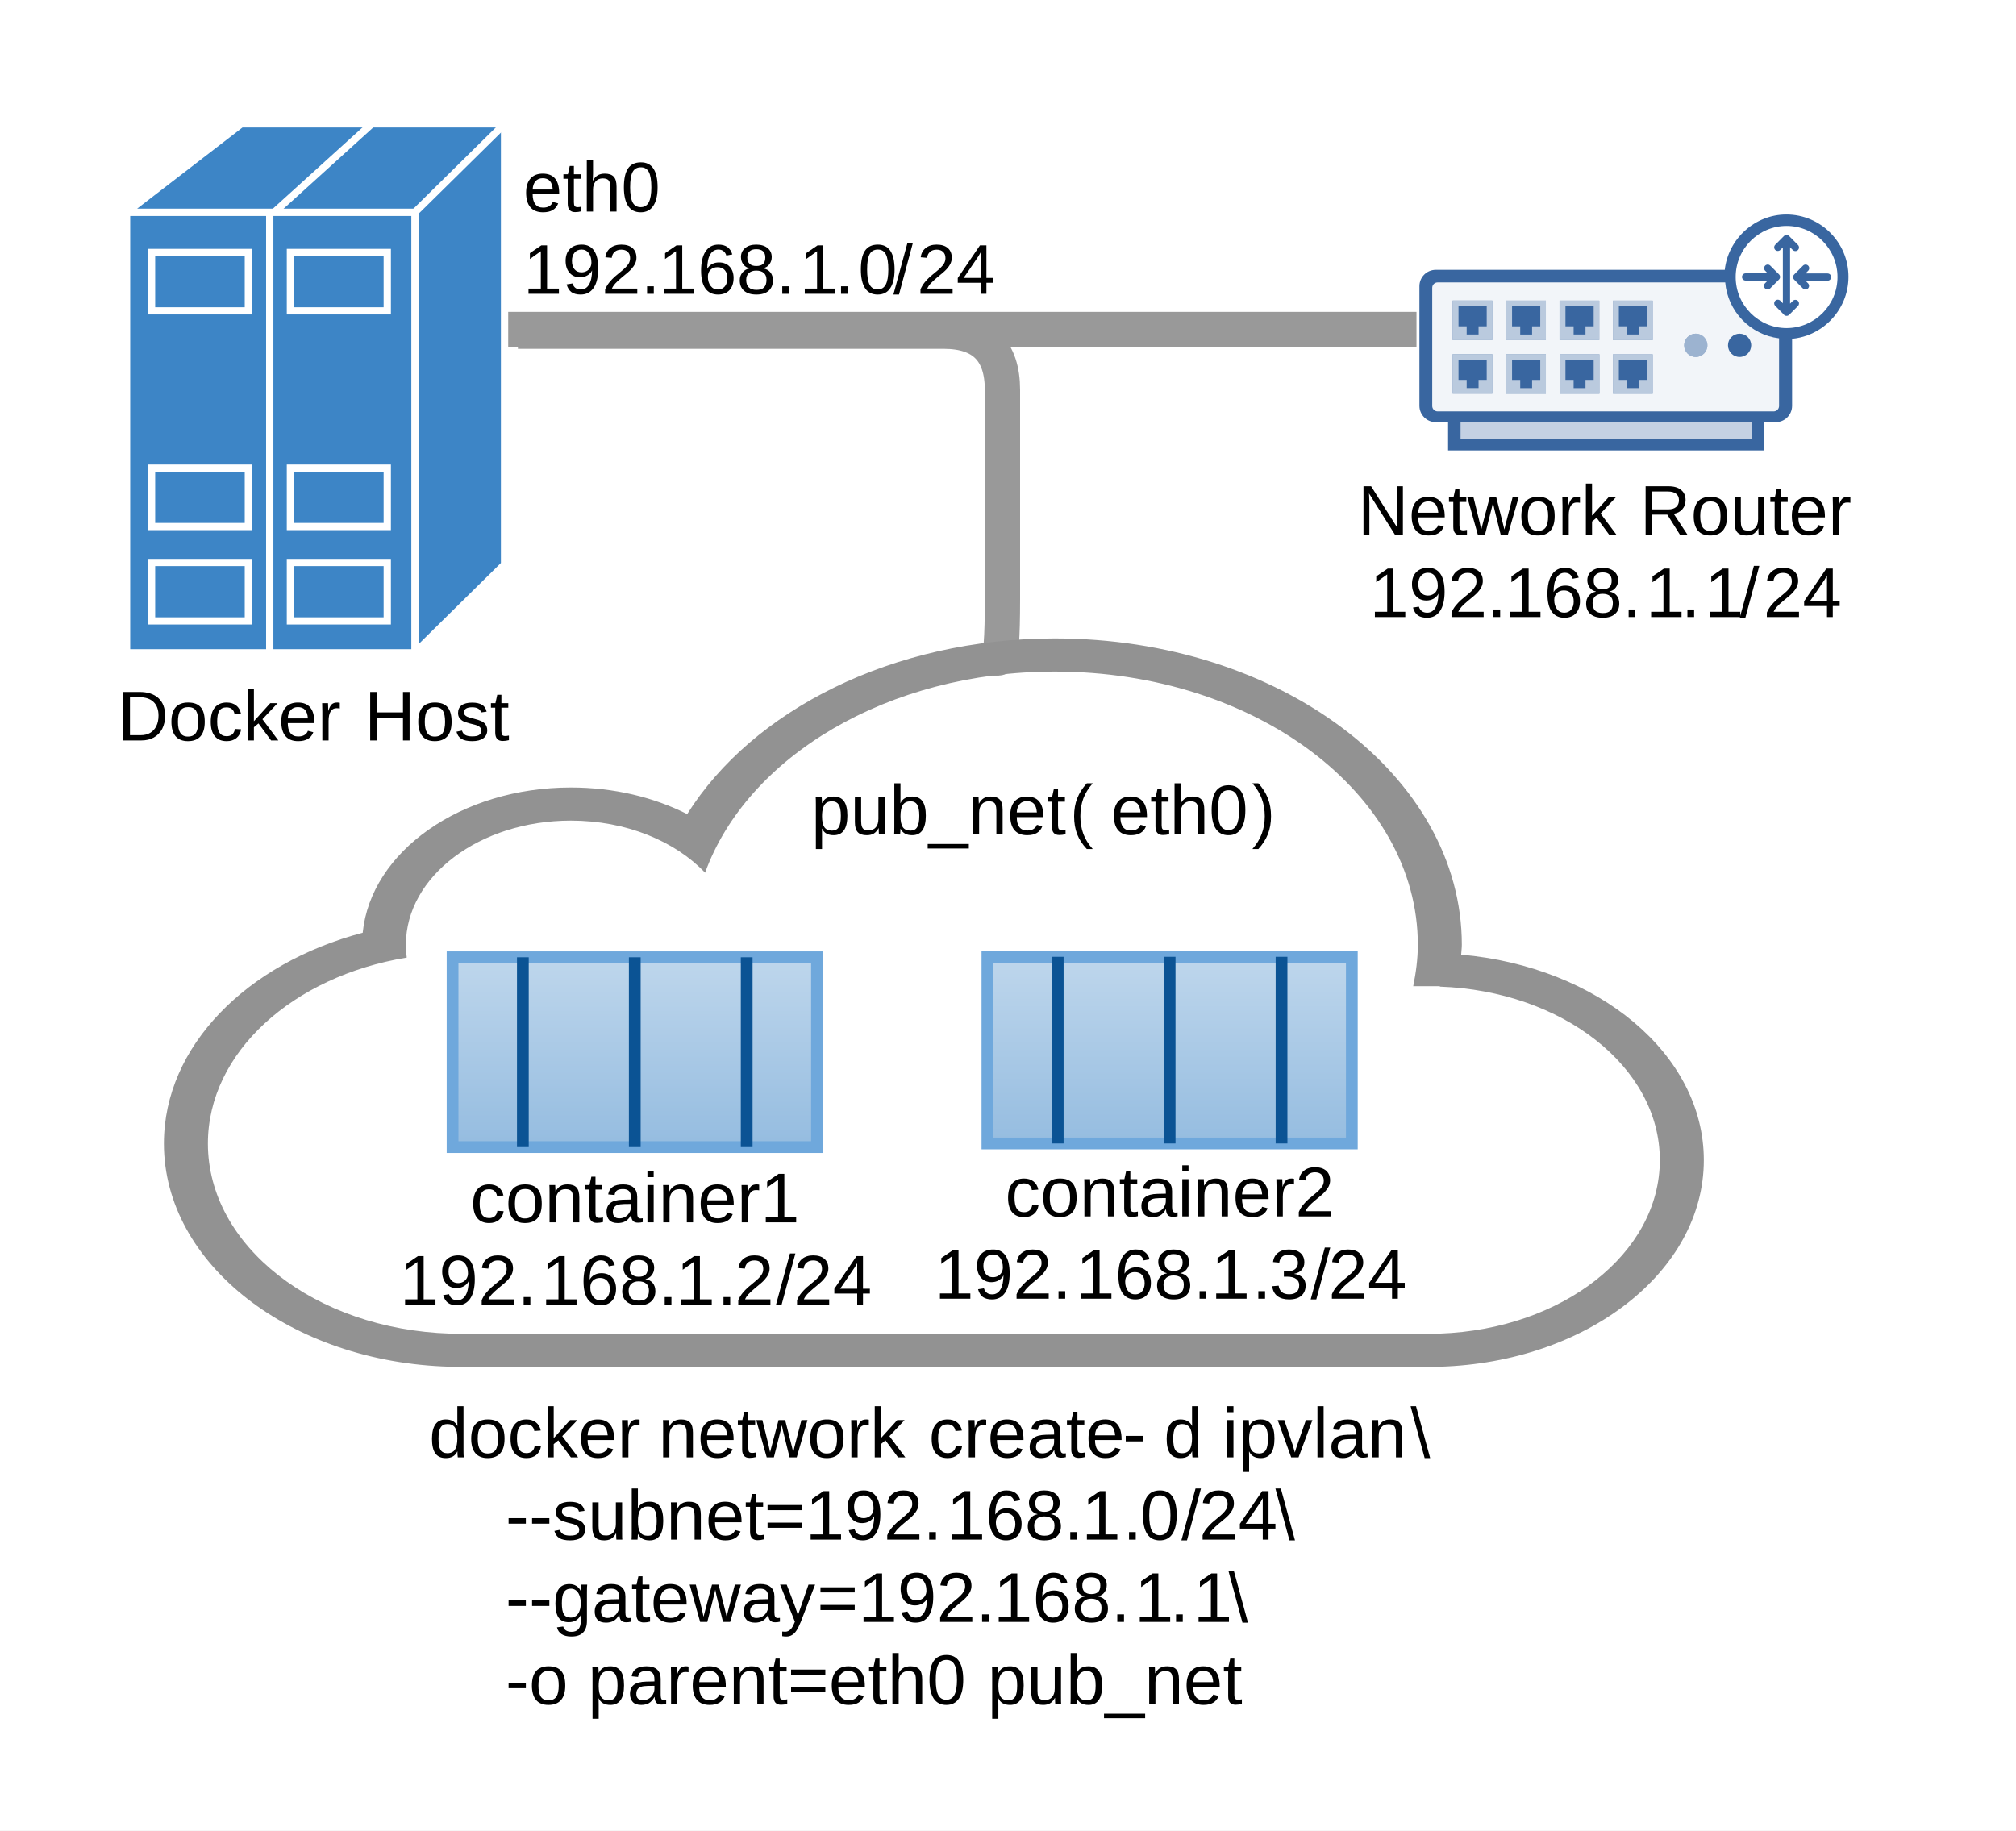
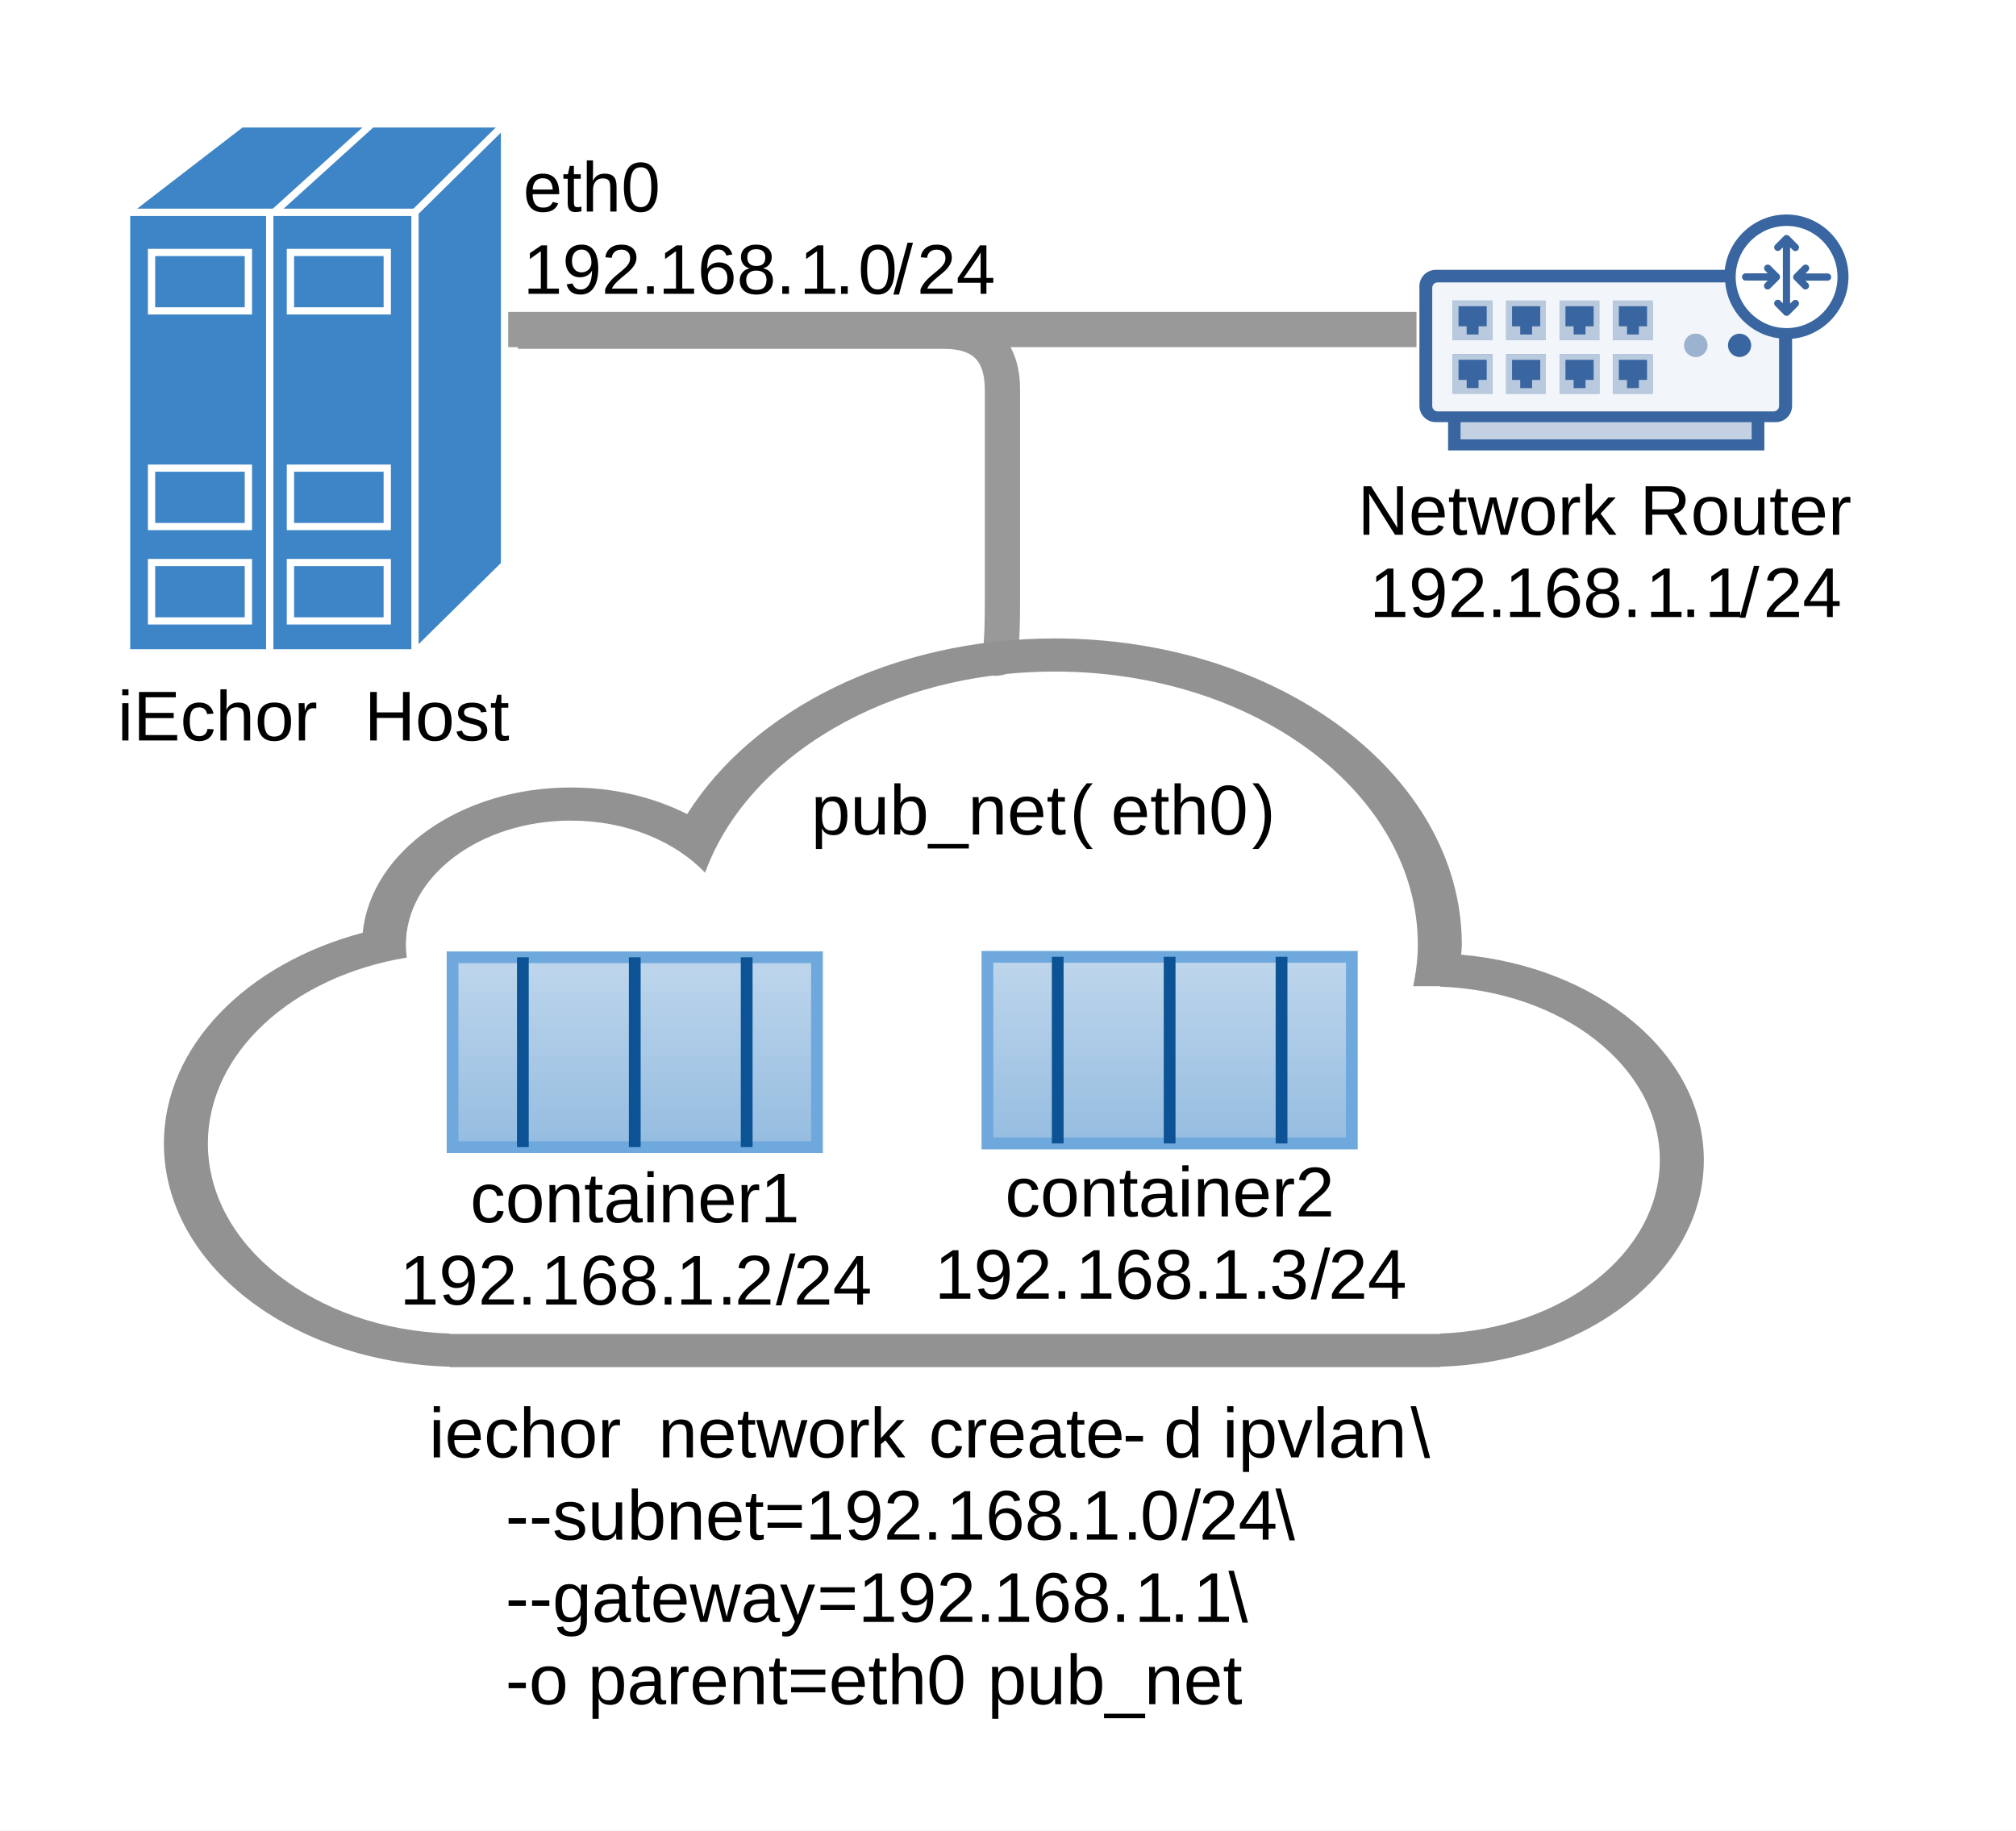
<svg xmlns="http://www.w3.org/2000/svg" xmlns:html="http://www.w3.org/1999/xhtml" version="1.1" width="343" height="311.5">
  <html:style />
  <defs>
    <linearGradient id="tFoWDamkeRwJ" x1="0px" x2="0px" y1="100px" y2="-50px" gradientUnits="userSpaceOnUse">
      <stop offset="0" stop-color="#3d85c6" />
      <stop offset="1" stop-color="#FFFFFF" />
    </linearGradient>
    <linearGradient id="rNGNyECMdeKI" x1="0px" x2="0px" y1="100px" y2="-50px" gradientUnits="userSpaceOnUse">
      <stop offset="0" stop-color="#3d85c6" />
      <stop offset="1" stop-color="#FFFFFF" />
    </linearGradient>
  </defs>
  <g transform="translate(0,0)">
    <g>
      <rect fill="#ffffff" stroke="none" x="0" y="0" width="343" height="311.5" />
    </g>
    <g transform="translate(0,0) matrix(1,0,0,1,77,162.901)">
      <g>
        <g transform="translate(0,0) scale(0.62,0.3230016)">
          <g>
            <path fill="url(#tFoWDamkeRwJ)" stroke="none" d="M 0 0 L 100 0 Q 100 0 100 0 L 100 100 Q 100 100 100 100 L 0 100 Q 0 100 0 100 L 0 0 Q 0 0 0 0 Z" />
            <g transform="scale(1.612903,3.09596)">
              <path fill="none" stroke="none" d="M 0 0 L 62 0 Q 62 0 62 0 L 62 32.3 Q 62 32.3 62 32.3 L 0 32.3 Q 0 32.3 0 32.3 L 0 0 Q 0 0 0 0 Z" />
              <path fill="url(#tFoWDamkeRwJ)" stroke="#6fa8dc" d="M 0 0 M 0 0 L 62 0 Q 62 0 62 0 L 62 32.3 Q 62 32.3 62 32.3 L 0 32.3 Q 0 32.3 0 32.3 L 0 0 Q 0 0 0 0 Z" stroke-miterlimit="10" stroke-width="2" />
            </g>
          </g>
        </g>
      </g>
    </g>
    <g transform="matrix(1,0,0,1,84.45938,158.401)">
      <g transform="translate(0,0)">
        <g transform="translate(-86.92,-162.4703) translate(2.46062,4.069331) matrix(1,0,0,1,0,0)">
          <g>
            <path fill="none" stroke="#0b5394" d="M 88.959 162.901 L 88.959 195.201" stroke-miterlimit="10" stroke-width="2" />
          </g>
        </g>
      </g>
    </g>
    <g transform="matrix(1,0,0,1,122.5406,158.401)">
      <g transform="translate(0,0)">
        <g transform="translate(-128.46,-164.193) translate(5.91938,5.792007) matrix(1,0,0,1,0,0)">
          <g>
            <path fill="none" stroke="#0b5394" d="M 127.041 162.901 L 127.041 195.201" stroke-miterlimit="10" stroke-width="2" />
          </g>
        </g>
      </g>
    </g>
    <g transform="matrix(1,0,0,1,103.5,158.401)">
      <g transform="translate(0,0)">
        <g transform="translate(-106.14,-164.193) translate(2.64,5.792007) matrix(1,0,0,1,0,0)">
          <g>
            <path fill="none" stroke="#0b5394" d="M 108 162.901 L 108 195.201" stroke-miterlimit="10" stroke-width="2" />
          </g>
        </g>
      </g>
    </g>
    <g transform="matrix(1,0,0,1,35,196)">
      <g transform="translate(156,42) matrix(1,0,0,1,0,0) translate(-156,-42)">
        <g>
          <rect fill="rgb(0,0,0)" stroke="none" x="0" y="0" width="147" height="28" fill-opacity="0" />
        </g>
      </g>
      <g transform="translate(156,42) matrix(1,0,0,1,0,0) translate(-156,-42)">
        <g>
          <rect fill="rgb(0,0,0)" stroke="none" x="0" y="0" width="147" height="14" fill-opacity="0" />
        </g>
      </g>
      <g transform="translate(156,42) matrix(1,0,0,1,0,0) translate(-156,-42)">
        <g>
          <rect fill="rgb(0,0,0)" stroke="none" x="45" y="0" width="57" height="14" fill-opacity="0" />
        </g>
      </g>
      <g transform="translate(156,42) matrix(1,0,0,1,0,0) translate(-156,-42)">
        <g>
          <rect fill="rgb(0,0,0)" stroke="none" x="45" y="0" width="57" height="14" fill-opacity="0" />
        </g>
        <text fill="rgb(0, 0, 0)" stroke="none" font-family="Arial" font-size="12px" font-style="normal" font-weight="normal" text-decoration="" line-height="14px" x="45" y="12">container1</text>
      </g>
      <g transform="translate(156,42) matrix(1,0,0,1,0,0) translate(-156,-42)">
        <g>
          <rect fill="rgb(0,0,0)" stroke="none" x="0" y="14" width="147" height="14" fill-opacity="0" />
        </g>
      </g>
      <g transform="translate(156,42) matrix(1,0,0,1,0,0) translate(-156,-42)">
        <g>
          <rect fill="rgb(0,0,0)" stroke="none" x="33" y="14" width="81" height="14" fill-opacity="0" />
        </g>
      </g>
      <g transform="translate(156,42) matrix(1,0,0,1,0,0) translate(-156,-42)">
        <g>
          <rect fill="rgb(0,0,0)" stroke="none" x="33" y="14" width="81" height="14" fill-opacity="0" />
        </g>
        <text fill="rgb(0, 0, 0)" stroke="none" font-family="Arial" font-size="12px" font-style="normal" font-weight="normal" text-decoration="" line-height="14px" x="33" y="26">192</text>
        <text fill="rgb(0, 0, 0)" stroke="none" font-family="Arial" font-size="12px" font-style="normal" font-weight="normal" text-decoration="" line-height="14px" x="53" y="26">.</text>
        <text fill="rgb(0, 0, 0)" stroke="none" font-family="Arial" font-size="12px" font-style="normal" font-weight="normal" text-decoration="" line-height="14px" x="57" y="26">168</text>
        <text fill="rgb(0, 0, 0)" stroke="none" font-family="Arial" font-size="12px" font-style="normal" font-weight="normal" text-decoration="" line-height="14px" x="77" y="26">.</text>
        <text fill="rgb(0, 0, 0)" stroke="none" font-family="Arial" font-size="12px" font-style="normal" font-weight="normal" text-decoration="" line-height="14px" x="80" y="26">1</text>
        <text fill="rgb(0, 0, 0)" stroke="none" font-family="Arial" font-size="12px" font-style="normal" font-weight="normal" text-decoration="" line-height="14px" x="87" y="26">.</text>
        <text fill="rgb(0, 0, 0)" stroke="none" font-family="Arial" font-size="12px" font-style="normal" font-weight="normal" text-decoration="" line-height="14px" x="90" y="26">2</text>
        <text fill="rgb(0, 0, 0)" stroke="none" font-family="Arial" font-size="12px" font-style="normal" font-weight="normal" text-decoration="" line-height="14px" x="97" y="26">/</text>
        <text fill="rgb(0, 0, 0)" stroke="none" font-family="Arial" font-size="12px" font-style="normal" font-weight="normal" text-decoration="" line-height="14px" x="100" y="26">24</text>
      </g>
    </g>
    <g transform="translate(0,0) matrix(1,0,0,1,168,162.8188)">
      <g>
        <g transform="translate(0,0) scale(0.62,0.3176183)">
          <g>
            <path fill="url(#rNGNyECMdeKI)" stroke="none" d="M 0 0 L 100 0 Q 100 0 100 0 L 100 100 Q 100 100 100 100 L 0 100 Q 0 100 0 100 L 0 0 Q 0 0 0 0 Z" />
            <g transform="scale(1.612903,3.148433)">
              <path fill="none" stroke="none" d="M 0 0 L 62 0 Q 62 0 62 0 L 62 31.762 Q 62 31.762 62 31.762 L 0 31.762 Q 0 31.762 0 31.762 L 0 0 Q 0 0 0 0 Z" />
              <path fill="url(#rNGNyECMdeKI)" stroke="#6fa8dc" d="M 0 0 M 0 0 L 62 0 Q 62 0 62 0 L 62 31.762 Q 62 31.762 62 31.762 L 0 31.762 Q 0 31.762 0 31.762 L 0 0 Q 0 0 0 0 Z" stroke-miterlimit="10" stroke-width="2" />
            </g>
          </g>
        </g>
      </g>
    </g>
    <g transform="matrix(1,0,0,1,175.4594,158.3188)">
      <g transform="translate(0,0)">
        <g transform="translate(-177.92,-162.3953) translate(2.46062,4.076509) matrix(1,0,0,1,0,0)">
          <g>
            <path fill="none" stroke="#0b5394" d="M 179.959 162.819 L 179.959 194.581" stroke-miterlimit="10" stroke-width="2" />
          </g>
        </g>
      </g>
    </g>
    <g transform="matrix(1,0,0,1,213.5406,158.3188)">
      <g transform="translate(0,0)">
        <g transform="translate(-219.46,-164.0892) translate(5.91938,5.770473) matrix(1,0,0,1,0,0)">
          <g>
            <path fill="none" stroke="#0b5394" d="M 218.041 162.819 L 218.041 194.581" stroke-miterlimit="10" stroke-width="2" />
          </g>
        </g>
      </g>
    </g>
    <g transform="matrix(1,0,0,1,194.5,158.3188)">
      <g transform="translate(0,0)">
        <g transform="translate(-197.14,-164.0892) translate(2.64,5.770473) matrix(1,0,0,1,0,0)">
          <g>
            <path fill="none" stroke="#0b5394" d="M 199 162.819 L 199 194.581" stroke-miterlimit="10" stroke-width="2" />
          </g>
        </g>
      </g>
    </g>
    <g transform="matrix(1,0,0,1,126,195)">
      <g transform="translate(123,28) matrix(1,0,0,1,0,0) translate(-123,-28)">
        <g>
          <rect fill="rgb(0,0,0)" stroke="none" x="0" y="0" width="147" height="30" fill-opacity="0" />
        </g>
      </g>
      <g transform="translate(123,28) matrix(1,0,0,1,0,0) translate(-123,-28)">
        <g>
          <rect fill="rgb(0,0,0)" stroke="none" x="0" y="0" width="147" height="14" fill-opacity="0" />
        </g>
      </g>
      <g transform="translate(123,28) matrix(1,0,0,1,0,0) translate(-123,-28)">
        <g>
          <rect fill="rgb(0,0,0)" stroke="none" x="45" y="0" width="57" height="14" fill-opacity="0" />
        </g>
      </g>
      <g transform="translate(123,28) matrix(1,0,0,1,0,0) translate(-123,-28)">
        <g>
          <rect fill="rgb(0,0,0)" stroke="none" x="45" y="0" width="57" height="14" fill-opacity="0" />
        </g>
        <text fill="rgb(0, 0, 0)" stroke="none" font-family="Arial" font-size="12px" font-style="normal" font-weight="normal" text-decoration="" line-height="14px" x="45" y="12">container2</text>
      </g>
      <g transform="translate(123,28) matrix(1,0,0,1,0,0) translate(-123,-28)">
        <g>
          <rect fill="rgb(0,0,0)" stroke="none" x="0" y="14" width="147" height="14" fill-opacity="0" />
        </g>
      </g>
      <g transform="translate(123,28) matrix(1,0,0,1,0,0) translate(-123,-28)">
        <g>
          <rect fill="rgb(0,0,0)" stroke="none" x="33" y="14" width="81" height="14" fill-opacity="0" />
        </g>
        <text fill="rgb(0, 0, 0)" stroke="none" font-family="Arial" font-size="12px" font-style="normal" font-weight="normal" text-decoration="" line-height="14px" x="33" y="26">192</text>
        <text fill="rgb(0, 0, 0)" stroke="none" font-family="Arial" font-size="12px" font-style="normal" font-weight="normal" text-decoration="" line-height="14px" x="53" y="26">.</text>
        <text fill="rgb(0, 0, 0)" stroke="none" font-family="Arial" font-size="12px" font-style="normal" font-weight="normal" text-decoration="" line-height="14px" x="57" y="26">168</text>
        <text fill="rgb(0, 0, 0)" stroke="none" font-family="Arial" font-size="12px" font-style="normal" font-weight="normal" text-decoration="" line-height="14px" x="77" y="26">.</text>
        <text fill="rgb(0, 0, 0)" stroke="none" font-family="Arial" font-size="12px" font-style="normal" font-weight="normal" text-decoration="" line-height="14px" x="80" y="26">1</text>
        <text fill="rgb(0, 0, 0)" stroke="none" font-family="Arial" font-size="12px" font-style="normal" font-weight="normal" text-decoration="" line-height="14px" x="87" y="26">.</text>
        <text fill="rgb(0, 0, 0)" stroke="none" font-family="Arial" font-size="12px" font-style="normal" font-weight="normal" text-decoration="" line-height="14px" x="90" y="26">3</text>
        <text fill="rgb(0, 0, 0)" stroke="none" font-family="Arial" font-size="12px" font-style="normal" font-weight="normal" text-decoration="" line-height="14px" x="97" y="26">/</text>
        <text fill="rgb(0, 0, 0)" stroke="none" font-family="Arial" font-size="12px" font-style="normal" font-weight="normal" text-decoration="" line-height="14px" x="100" y="26">24</text>
      </g>
    </g>
    <g transform="matrix(1,0,0,1,104,130)">
      <g transform="translate(34,0) matrix(1,0,0,1,0,0) translate(-34,0)">
        <g>
          <rect fill="rgb(0,0,0)" stroke="none" x="0" y="0" width="147" height="14" fill-opacity="0" />
        </g>
      </g>
      <g transform="translate(34,0) matrix(1,0,0,1,0,0) translate(-34,0)">
        <g>
          <rect fill="rgb(0,0,0)" stroke="none" x="0" y="0" width="147" height="14" fill-opacity="0" />
        </g>
      </g>
      <g transform="translate(34,0) matrix(1,0,0,1,0,0) translate(-34,0)">
        <g>
          <rect fill="rgb(0,0,0)" stroke="none" x="34" y="0" width="79" height="14" fill-opacity="0" />
        </g>
        <text fill="rgb(0, 0, 0)" stroke="none" font-family="Arial" font-size="12px" font-style="normal" font-weight="normal" text-decoration="" line-height="14px" x="34" y="12">pub_net</text>
        <text fill="rgb(0, 0, 0)" stroke="none" font-family="Arial" font-size="12px" font-style="normal" font-weight="normal" text-decoration="" line-height="14px" x="78" y="12"> (</text>
        <text fill="rgb(0, 0, 0)" stroke="none" font-family="Arial" font-size="12px" font-style="normal" font-weight="normal" text-decoration="" line-height="14px" x="85" y="12">eth0</text>
        <text fill="rgb(0, 0, 0)" stroke="none" font-family="Arial" font-size="12px" font-style="normal" font-weight="normal" text-decoration="" line-height="14px" x="109" y="12">)</text>
      </g>
    </g>
    <g transform="matrix(1,0,0,1,95,100)">
      <g transform="translate(148,-14) matrix(1,0,0,1,0,0) translate(-148,14)">
        <g>
          <rect fill="rgb(0,0,0)" stroke="none" x="0" y="0" width="147" height="14" fill-opacity="0" />
        </g>
      </g>
      <g transform="translate(148,-14) matrix(1,0,0,1,0,0) translate(-148,14)">
        <g />
      </g>
      <g transform="translate(148,-14) matrix(1,0,0,1,0,0) translate(-148,14)">
        <g>
          <rect fill="rgb(0,0,0)" stroke="none" x="74" y="-7" width="1" height="14" fill-opacity="0" />
        </g>
      </g>
      <g transform="translate(148,-14) matrix(1,0,0,1,0,0) translate(-148,14)">
        <g>
          <rect fill="rgb(0,0,0)" stroke="none" x="74" y="-7" width="1" height="14" fill-opacity="0" />
        </g>
      </g>
      <g transform="translate(148,-14) matrix(1,0,0,1,0,0) translate(-148,14)">
        <g>
          <rect fill="rgb(0,0,0)" stroke="none" x="0" y="0" width="1" height="14" fill-opacity="0" />
        </g>
      </g>
    </g>
    <g transform="matrix(1,0,0,1,16,114)">
      <g transform="translate(8,0) matrix(1,0,0,1,0,0) translate(-8,0)">
        <g>
          <rect fill="rgb(0,0,0)" stroke="none" x="0" y="0" width="75" height="14" fill-opacity="0" />
        </g>
      </g>
      <g transform="translate(8,0) matrix(1,0,0,1,0,0) translate(-8,0)">
        <g>
          <rect fill="rgb(0,0,0)" stroke="none" x="0" y="0" width="75" height="14" fill-opacity="0" />
        </g>
      </g>
      <g transform="translate(8,0) matrix(1,0,0,1,0,0) translate(-8,0)">
        <g>
          <rect fill="rgb(0,0,0)" stroke="none" x="4" y="0" width="67" height="14" fill-opacity="0" />
        </g>
      </g>
      <g transform="translate(8,0) matrix(1,0,0,1,0,0) translate(-8,0)">
        <g>
          <rect fill="rgb(0,0,0)" stroke="none" x="4" y="0" width="67" height="14" fill-opacity="0" />
        </g>
-         <text fill="rgb(0, 0, 0)" stroke="none" font-family="Arial" font-size="12px" font-style="normal" font-weight="normal" text-decoration="" line-height="14px" x="4" y="12">Docker</text>
+         <text fill="rgb(0, 0, 0)" stroke="none" font-family="Arial" font-size="12px" font-style="normal" font-weight="normal" text-decoration="" line-height="14px" x="4" y="12">iEchor</text>
        <text fill="rgb(0, 0, 0)" stroke="none" font-family="Arial" font-size="12px" font-style="normal" font-weight="normal" text-decoration="" line-height="14px" x="46" y="12">Host</text>
      </g>
    </g>
    <g transform="matrix(1,0,0,1,81.616,49.86)">
      <g transform="translate(0,0)">
        <g transform="translate(-85,-50) translate(3.384,0.1400031) matrix(1,0,0,1,0,0)">
          <g>
            <path fill="none" stroke="#999999" d="M 88.116 56.36 L 160.558 56.36 Q 170.558 56.36 170.558 66.36 L 170.558 102 Q 170.558 112 169.779 112 L 169 112" stroke-miterlimit="10" stroke-width="6" />
          </g>
        </g>
      </g>
    </g>
    <g transform="matrix(1,0,0,1,73,236)">
      <g transform="translate(0,168) matrix(1,0,0,1,0,0) translate(0,-168)">
        <g>
          <rect fill="rgb(0,0,0)" stroke="none" x="0" y="0" width="193" height="56" fill-opacity="0" />
        </g>
      </g>
      <g transform="translate(0,168) matrix(1,0,0,1,0,0) translate(0,-168)">
        <g>
          <rect fill="rgb(0,0,0)" stroke="none" x="0" y="0" width="193" height="14" fill-opacity="0" />
        </g>
      </g>
      <g transform="translate(0,168) matrix(1,0,0,1,0,0) translate(0,-168)">
        <g>
          <rect fill="rgb(0,0,0)" stroke="none" x="0" y="0" width="174" height="14" fill-opacity="0" />
        </g>
-         <text fill="rgb(0, 0, 0)" stroke="none" font-family="Arial" font-size="12px" font-style="normal" font-weight="normal" text-decoration="" line-height="14px" x="0" y="12">docker</text>
+         <text fill="rgb(0, 0, 0)" stroke="none" font-family="Arial" font-size="12px" font-style="normal" font-weight="normal" text-decoration="" line-height="14px" x="0" y="12">iechor</text>
        <text fill="rgb(0, 0, 0)" stroke="none" font-family="Arial" font-size="12px" font-style="normal" font-weight="normal" text-decoration="" line-height="14px" x="39" y="12">network</text>
        <text fill="rgb(0, 0, 0)" stroke="none" font-family="Arial" font-size="12px" font-style="normal" font-weight="normal" text-decoration="" line-height="14px" x="85" y="12">create</text>
        <text fill="rgb(0, 0, 0)" stroke="none" font-family="Arial" font-size="12px" font-style="normal" font-weight="normal" text-decoration="" line-height="14px" x="118" y="12"> -</text>
        <text fill="rgb(0, 0, 0)" stroke="none" font-family="Arial" font-size="12px" font-style="normal" font-weight="normal" text-decoration="" line-height="14px" x="125" y="12">d</text>
        <text fill="rgb(0, 0, 0)" stroke="none" font-family="Arial" font-size="12px" font-style="normal" font-weight="normal" text-decoration="" line-height="14px" x="135" y="12">ipvlan</text>
        <text fill="rgb(0, 0, 0)" stroke="none" font-family="Arial" font-size="12px" font-style="normal" font-weight="normal" text-decoration="" line-height="14px" x="167" y="12"> \</text>
      </g>
      <g transform="translate(0,168) matrix(1,0,0,1,0,0) translate(0,-168)">
        <g>
          <rect fill="rgb(0,0,0)" stroke="none" x="0" y="14" width="193" height="14" fill-opacity="0" />
        </g>
      </g>
      <g transform="translate(0,168) matrix(1,0,0,1,0,0) translate(0,-168)">
        <g>
          <rect fill="rgb(0,0,0)" stroke="none" x="0" y="14" width="152" height="14" fill-opacity="0" />
        </g>
        <text fill="rgb(0, 0, 0)" stroke="none" font-family="Arial" font-size="12px" font-style="normal" font-weight="normal" text-decoration="" line-height="14px" x="13" y="26">--</text>
        <text fill="rgb(0, 0, 0)" stroke="none" font-family="Arial" font-size="12px" font-style="normal" font-weight="normal" text-decoration="" line-height="14px" x="21" y="26">subnet</text>
        <text fill="rgb(0, 0, 0)" stroke="none" font-family="Arial" font-size="12px" font-style="normal" font-weight="normal" text-decoration="" line-height="14px" x="57" y="26">=</text>
        <text fill="rgb(0, 0, 0)" stroke="none" font-family="Arial" font-size="12px" font-style="normal" font-weight="normal" text-decoration="" line-height="14px" x="64" y="26">192</text>
        <text fill="rgb(0, 0, 0)" stroke="none" font-family="Arial" font-size="12px" font-style="normal" font-weight="normal" text-decoration="" line-height="14px" x="84" y="26">.</text>
        <text fill="rgb(0, 0, 0)" stroke="none" font-family="Arial" font-size="12px" font-style="normal" font-weight="normal" text-decoration="" line-height="14px" x="88" y="26">168</text>
        <text fill="rgb(0, 0, 0)" stroke="none" font-family="Arial" font-size="12px" font-style="normal" font-weight="normal" text-decoration="" line-height="14px" x="108" y="26">.</text>
        <text fill="rgb(0, 0, 0)" stroke="none" font-family="Arial" font-size="12px" font-style="normal" font-weight="normal" text-decoration="" line-height="14px" x="111" y="26">1</text>
        <text fill="rgb(0, 0, 0)" stroke="none" font-family="Arial" font-size="12px" font-style="normal" font-weight="normal" text-decoration="" line-height="14px" x="118" y="26">.</text>
        <text fill="rgb(0, 0, 0)" stroke="none" font-family="Arial" font-size="12px" font-style="normal" font-weight="normal" text-decoration="" line-height="14px" x="121" y="26">0</text>
        <text fill="rgb(0, 0, 0)" stroke="none" font-family="Arial" font-size="12px" font-style="normal" font-weight="normal" text-decoration="" line-height="14px" x="128" y="26">/</text>
        <text fill="rgb(0, 0, 0)" stroke="none" font-family="Arial" font-size="12px" font-style="normal" font-weight="normal" text-decoration="" line-height="14px" x="131" y="26">24</text>
        <text fill="rgb(0, 0, 0)" stroke="none" font-family="Arial" font-size="12px" font-style="normal" font-weight="normal" text-decoration="" line-height="14px" x="144" y="26"> \</text>
      </g>
      <g transform="translate(0,168) matrix(1,0,0,1,0,0) translate(0,-168)">
        <g>
          <rect fill="rgb(0,0,0)" stroke="none" x="0" y="28" width="193" height="14" fill-opacity="0" />
        </g>
      </g>
      <g transform="translate(0,168) matrix(1,0,0,1,0,0) translate(0,-168)">
        <g>
          <rect fill="rgb(0,0,0)" stroke="none" x="0" y="28" width="144" height="14" fill-opacity="0" />
        </g>
        <text fill="rgb(0, 0, 0)" stroke="none" font-family="Arial" font-size="12px" font-style="normal" font-weight="normal" text-decoration="" line-height="14px" x="13" y="40">--</text>
        <text fill="rgb(0, 0, 0)" stroke="none" font-family="Arial" font-size="12px" font-style="normal" font-weight="normal" text-decoration="" line-height="14px" x="21" y="40">gateway</text>
        <text fill="rgb(0, 0, 0)" stroke="none" font-family="Arial" font-size="12px" font-style="normal" font-weight="normal" text-decoration="" line-height="14px" x="66" y="40">=</text>
        <text fill="rgb(0, 0, 0)" stroke="none" font-family="Arial" font-size="12px" font-style="normal" font-weight="normal" text-decoration="" line-height="14px" x="73" y="40">192</text>
        <text fill="rgb(0, 0, 0)" stroke="none" font-family="Arial" font-size="12px" font-style="normal" font-weight="normal" text-decoration="" line-height="14px" x="93" y="40">.</text>
        <text fill="rgb(0, 0, 0)" stroke="none" font-family="Arial" font-size="12px" font-style="normal" font-weight="normal" text-decoration="" line-height="14px" x="96" y="40">168</text>
        <text fill="rgb(0, 0, 0)" stroke="none" font-family="Arial" font-size="12px" font-style="normal" font-weight="normal" text-decoration="" line-height="14px" x="116" y="40">.</text>
        <text fill="rgb(0, 0, 0)" stroke="none" font-family="Arial" font-size="12px" font-style="normal" font-weight="normal" text-decoration="" line-height="14px" x="120" y="40">1</text>
        <text fill="rgb(0, 0, 0)" stroke="none" font-family="Arial" font-size="12px" font-style="normal" font-weight="normal" text-decoration="" line-height="14px" x="126" y="40">.</text>
        <text fill="rgb(0, 0, 0)" stroke="none" font-family="Arial" font-size="12px" font-style="normal" font-weight="normal" text-decoration="" line-height="14px" x="130" y="40">1</text>
        <text fill="rgb(0, 0, 0)" stroke="none" font-family="Arial" font-size="12px" font-style="normal" font-weight="normal" text-decoration="" line-height="14px" x="136" y="40"> \</text>
      </g>
      <g transform="translate(0,168) matrix(1,0,0,1,0,0) translate(0,-168)">
        <g>
          <rect fill="rgb(0,0,0)" stroke="none" x="0" y="42" width="193" height="14" fill-opacity="0" />
        </g>
      </g>
      <g transform="translate(0,168) matrix(1,0,0,1,0,0) translate(0,-168)">
        <g>
          <rect fill="rgb(0,0,0)" stroke="none" x="0" y="42" width="139" height="14" fill-opacity="0" />
        </g>
        <text fill="rgb(0, 0, 0)" stroke="none" font-family="Arial" font-size="12px" font-style="normal" font-weight="normal" text-decoration="" line-height="14px" x="13" y="54">-</text>
        <text fill="rgb(0, 0, 0)" stroke="none" font-family="Arial" font-size="12px" font-style="normal" font-weight="normal" text-decoration="" line-height="14px" x="17" y="54">o</text>
        <text fill="rgb(0, 0, 0)" stroke="none" font-family="Arial" font-size="12px" font-style="normal" font-weight="normal" text-decoration="" line-height="14px" x="27" y="54">parent</text>
        <text fill="rgb(0, 0, 0)" stroke="none" font-family="Arial" font-size="12px" font-style="normal" font-weight="normal" text-decoration="" line-height="14px" x="61" y="54">=</text>
        <text fill="rgb(0, 0, 0)" stroke="none" font-family="Arial" font-size="12px" font-style="normal" font-weight="normal" text-decoration="" line-height="14px" x="68" y="54">eth0</text>
        <text fill="rgb(0, 0, 0)" stroke="none" font-family="Arial" font-size="12px" font-style="normal" font-weight="normal" text-decoration="" line-height="14px" x="95" y="54">pub_net</text>
      </g>
    </g>
    <g transform="matrix(1,0,0,1,89,24)">
      <g transform="translate(0,0) matrix(1,0,0,1,0,0) translate(0,0)">
        <g>
          <rect fill="rgb(0,0,0)" stroke="none" x="0" y="0" width="102" height="28" fill-opacity="0" />
        </g>
      </g>
      <g transform="translate(0,0) matrix(1,0,0,1,0,0) translate(0,0)">
        <g>
          <rect fill="rgb(0,0,0)" stroke="none" x="0" y="0" width="102" height="28" fill-opacity="0" />
        </g>
      </g>
      <g transform="translate(0,0) matrix(1,0,0,1,0,0) translate(0,0)">
        <g>
          <rect fill="rgb(0,0,0)" stroke="none" x="0" y="0" width="81" height="28" fill-opacity="0" />
        </g>
        <text fill="rgb(0, 0, 0)" stroke="none" font-family="Arial" font-size="12px" font-style="normal" font-weight="normal" text-decoration="" line-height="14px" x="0" y="12">eth0</text>
        <text fill="rgb(0, 0, 0)" stroke="none" font-family="Arial" font-size="12px" font-style="normal" font-weight="normal" text-decoration="" line-height="14px" x="0" y="26">192</text>
        <text fill="rgb(0, 0, 0)" stroke="none" font-family="Arial" font-size="12px" font-style="normal" font-weight="normal" text-decoration="" line-height="14px" x="20" y="26">.</text>
        <text fill="rgb(0, 0, 0)" stroke="none" font-family="Arial" font-size="12px" font-style="normal" font-weight="normal" text-decoration="" line-height="14px" x="23" y="26">168</text>
        <text fill="rgb(0, 0, 0)" stroke="none" font-family="Arial" font-size="12px" font-style="normal" font-weight="normal" text-decoration="" line-height="14px" x="43" y="26">.</text>
        <text fill="rgb(0, 0, 0)" stroke="none" font-family="Arial" font-size="12px" font-style="normal" font-weight="normal" text-decoration="" line-height="14px" x="47" y="26">1</text>
        <text fill="rgb(0, 0, 0)" stroke="none" font-family="Arial" font-size="12px" font-style="normal" font-weight="normal" text-decoration="" line-height="14px" x="53" y="26">.</text>
        <text fill="rgb(0, 0, 0)" stroke="none" font-family="Arial" font-size="12px" font-style="normal" font-weight="normal" text-decoration="" line-height="14px" x="57" y="26">0</text>
        <text fill="rgb(0, 0, 0)" stroke="none" font-family="Arial" font-size="12px" font-style="normal" font-weight="normal" text-decoration="" line-height="14px" x="63" y="26">/</text>
        <text fill="rgb(0, 0, 0)" stroke="none" font-family="Arial" font-size="12px" font-style="normal" font-weight="normal" text-decoration="" line-height="14px" x="67" y="26">24</text>
      </g>
    </g>
    <g transform="matrix(1,0,0,1,58.49998,49.575)">
      <g transform="translate(0,0)">
        <g transform="translate(-147,-50) translate(88.50002,0.425) matrix(1,0,0,1,0,0)">
          <g>
            <path fill="none" stroke="#999999" d="M 65 56.075 L 241 56.075" stroke-miterlimit="10" stroke-width="6" />
          </g>
        </g>
      </g>
    </g>
    <g transform="translate(0.5,0.5) matrix(1,0,0,1,241,36)">
      <g>
        <g transform="translate(0,0) scale(0.6083333,0.610405)">
          <g>
            <g>
              <path fill="#3966A0" stroke="rgb(0,0,0)" d="M 102.635 0 C 93.815 0 86.371 6.797 85.395 15.43 L 4.554 15.43 C 2.043 15.431 0 17.473 0 19.984 L 0 53.338 C 0 55.849 2.043 57.892 4.554 57.892 L 8.016 57.892 L 8.016 65.776 L 96.471 65.776 L 96.471 57.892 L 99.672 57.892 C 102.184 57.892 104.227 55.849 104.227 53.338 L 104.227 34.655 C 107.211 34.382 109.971 33.334 112.331 31.735 L 112.331 31.735 C 112.785 31.428 113.223 31.1 113.643 30.753 C 113.655 30.744 113.665 30.734 113.676 30.725 C 114.093 30.38 114.492 30.017 114.875 29.635 C 114.875 29.635 114.887 29.623 114.893 29.617 C 118.039 26.471 120 22.143 120 17.365 C 120 7.79 112.21 0 102.635 0 Z" stroke-opacity="0" stroke-miterlimit="10" />
            </g>
            <g>
              <path fill="#FFFFFF" stroke="rgb(0,0,0)" d="M 102.688 3.191 C 94.836 3.191 88.45 9.579 88.45 17.43 C 88.45 25.281 94.838 31.669 102.688 31.669 C 110.54 31.669 116.926 25.281 116.926 17.43 C 116.926 9.579 110.539 3.191 102.688 3.191 Z M 97.377 20.901 C 97.118 20.901 96.859 20.802 96.662 20.605 C 96.267 20.21 96.267 19.569 96.662 19.174 L 97.412 18.424 L 91.228 18.424 C 90.669 18.424 90.216 17.971 90.216 17.412 C 90.216 16.853 90.67 16.4 91.229 16.4 L 97.414 16.4 L 96.699 15.686 C 96.303 15.291 96.303 14.65 96.699 14.255 C 97.095 13.86 97.735 13.86 98.13 14.255 L 100.571 16.696 C 100.665 16.79 100.739 16.902 100.791 17.026 C 100.894 17.273 100.894 17.552 100.791 17.799 C 100.739 17.924 100.665 18.036 100.571 18.129 L 98.093 20.605 C 97.895 20.802 97.637 20.901 97.377 20.901 Z M 105.863 25.522 L 103.422 27.963 C 103.225 28.161 102.965 28.259 102.707 28.259 C 102.698 28.259 102.689 28.254 102.68 28.254 C 102.671 28.254 102.663 28.259 102.655 28.259 C 102.305 28.259 102.012 28.07 101.83 27.801 L 99.515 25.484 C 99.119 25.089 99.119 24.448 99.515 24.053 C 99.91 23.658 100.55 23.658 100.945 24.053 L 101.644 24.752 L 101.644 9.174 L 100.945 9.873 C 100.748 10.071 100.488 10.169 100.23 10.169 C 99.97 10.169 99.711 10.07 99.515 9.873 C 99.119 9.478 99.119 8.837 99.515 8.442 L 101.954 6 C 102.35 5.605 102.988 5.605 103.385 6 L 105.864 8.478 C 106.26 8.873 106.26 9.514 105.864 9.909 C 105.667 10.107 105.408 10.205 105.149 10.205 C 104.889 10.205 104.63 10.106 104.434 9.909 L 103.667 9.143 L 103.667 24.857 L 104.434 24.091 C 104.829 23.696 105.468 23.696 105.864 24.091 C 106.258 24.486 106.258 25.126 105.863 25.522 Z M 114.148 18.46 L 107.964 18.46 L 108.677 19.174 C 109.073 19.569 109.073 20.21 108.677 20.605 C 108.48 20.803 108.22 20.901 107.961 20.901 C 107.702 20.901 107.442 20.802 107.246 20.605 L 104.808 18.165 C 104.713 18.072 104.64 17.959 104.587 17.835 C 104.485 17.588 104.485 17.309 104.587 17.062 C 104.64 16.937 104.713 16.825 104.808 16.732 L 107.284 14.255 C 107.68 13.86 108.32 13.86 108.715 14.255 C 109.11 14.65 109.11 15.291 108.715 15.686 L 107.964 16.437 L 114.149 16.437 C 114.708 16.437 115.161 16.89 115.161 17.449 C 115.16 18.008 114.707 18.46 114.148 18.46 Z" stroke-opacity="0" stroke-miterlimit="10" />
            </g>
            <g>
              <path fill="#FFFFFF" stroke="rgb(0,0,0)" d="M 80.533 36.476 A 3.247 3.247 0 1 0 80.533 36.479 Z" opacity="0.5" stroke-opacity="0" stroke-miterlimit="10" />
            </g>
            <g>
              <path fill="#FFFFFF" stroke="rgb(0,0,0)" d="M 9.278 35.006 L 20.39 35.006 L 20.39 24 L 9.278 24 L 9.278 35.006 Z M 10.929 25.567 L 18.819 25.567 L 18.819 31.173 L 16.536 31.173 L 16.536 33.456 L 13.213 33.456 L 13.213 31.173 L 10.93 31.173 L 10.929 25.567 L 10.929 25.567 Z" opacity="0.65" stroke-opacity="0" stroke-miterlimit="10" />
            </g>
            <g>
              <path fill="#FFFFFF" stroke="rgb(0,0,0)" d="M 24.253 35.015 L 35.365 35.015 L 35.365 24.009 L 24.253 24.009 L 24.253 35.015 Z M 25.904 25.576 L 33.794 25.576 L 33.794 31.182 L 31.51 31.182 L 31.51 33.465 L 28.187 33.465 L 28.187 31.182 L 25.904 31.182 L 25.904 25.576 Z" opacity="0.65" stroke-opacity="0" stroke-miterlimit="10" />
            </g>
            <g>
              <path fill="#FFFFFF" stroke="rgb(0,0,0)" d="M 50.3 24.009 L 39.188 24.009 L 39.188 35.014 L 50.3 35.014 L 50.3 24.009 Z M 48.729 31.173 L 46.446 31.173 L 46.446 33.456 L 43.123 33.456 L 43.123 31.173 L 40.84 31.173 L 40.84 25.567 L 48.73 25.567 L 48.729 31.173 L 48.729 31.173 Z" opacity="0.65" stroke-opacity="0" stroke-miterlimit="10" />
            </g>
            <g>
              <path fill="#FFFFFF" stroke="rgb(0,0,0)" d="M 54.123 35.023 L 65.234 35.023 L 65.234 24.018 L 54.123 24.018 L 54.123 35.023 Z M 55.774 25.567 L 63.664 25.567 L 63.664 31.173 L 61.38 31.173 L 61.38 33.456 L 58.057 33.456 L 58.057 31.173 L 55.774 31.173 L 55.774 25.567 Z" opacity="0.65" stroke-opacity="0" stroke-miterlimit="10" />
            </g>
            <g>
              <path fill="#FFFFFF" stroke="rgb(0,0,0)" d="M 9.278 49.95 L 20.39 49.95 L 20.39 38.944 L 9.278 38.944 L 9.278 49.95 Z M 10.929 40.502 L 18.819 40.502 L 18.819 46.108 L 16.536 46.108 L 16.536 48.391 L 13.213 48.391 L 13.213 46.108 L 10.93 46.108 L 10.929 40.502 L 10.929 40.502 Z" opacity="0.65" stroke-opacity="0" stroke-miterlimit="10" />
            </g>
            <g>
              <path fill="#FFFFFF" stroke="rgb(0,0,0)" d="M 24.253 49.958 L 35.365 49.958 L 35.365 38.953 L 24.253 38.953 L 24.253 49.958 Z M 25.904 40.52 L 33.794 40.52 L 33.794 46.126 L 31.51 46.126 L 31.51 48.408 L 28.187 48.408 L 28.187 46.126 L 25.904 46.126 L 25.904 40.52 Z" opacity="0.65" stroke-opacity="0" stroke-miterlimit="10" />
            </g>
            <g>
              <path fill="#FFFFFF" stroke="rgb(0,0,0)" d="M 39.228 49.966 L 50.34 49.966 L 50.34 38.962 L 39.228 38.962 L 39.228 49.966 Z M 40.839 40.511 L 48.729 40.511 L 48.729 46.117 L 46.446 46.117 L 46.446 48.4 L 43.123 48.4 L 43.123 46.117 L 40.84 46.117 L 40.839 40.511 L 40.839 40.511 Z" opacity="0.65" stroke-opacity="0" stroke-miterlimit="10" />
            </g>
            <g>
              <path fill="#FFFFFF" stroke="rgb(0,0,0)" d="M 54.123 49.966 L 65.234 49.966 L 65.234 38.962 L 54.123 38.962 L 54.123 49.966 Z M 55.774 40.511 L 63.664 40.511 L 63.664 46.117 L 61.38 46.117 L 61.38 48.4 L 58.057 48.4 L 58.057 46.117 L 55.774 46.117 L 55.774 40.511 Z" opacity="0.65" stroke-opacity="0" stroke-miterlimit="10" />
            </g>
            <g>
              <path fill="#FFFFFF" stroke="rgb(0,0,0)" d="M 11.504 57.898 L 92.919 57.898 Q 92.919 57.898 92.919 57.898 L 92.919 62.69 Q 92.919 62.69 92.919 62.69 L 11.504 62.69 Q 11.504 62.69 11.504 62.69 L 11.504 57.898 Q 11.504 57.898 11.504 57.898 Z" opacity="0.7" stroke-opacity="0" stroke-miterlimit="10" />
            </g>
            <g>
              <path fill="#FFFFFF" stroke="rgb(0,0,0)" d="M 85.525 18.936 L 5.082 18.936 C 4.255 18.936 3.582 19.609 3.582 20.436 L 3.582 53.397 C 3.582 54.224 4.255 54.897 5.082 54.897 L 11.504 54.897 L 92.919 54.897 L 99.082 54.897 C 99.909 54.897 100.582 54.224 100.582 53.397 L 100.582 34.526 C 92.561 33.543 86.232 27.039 85.525 18.936 Z M 20.389 49.95 L 9.278 49.95 L 9.278 38.944 L 20.39 38.944 L 20.389 49.95 L 20.389 49.95 Z M 20.389 35.006 L 9.278 35.006 L 9.278 24 L 20.39 24 L 20.389 35.006 L 20.389 35.006 Z M 35.365 49.958 L 24.253 49.958 L 24.253 38.953 L 35.365 38.953 L 35.365 49.958 Z M 35.365 35.015 L 24.253 35.015 L 24.253 24.009 L 35.365 24.009 L 35.365 35.015 Z M 39.188 24.009 L 50.3 24.009 L 50.3 35.014 L 39.188 35.014 L 39.188 24.009 Z M 50.34 49.966 L 39.228 49.966 L 39.228 38.962 L 50.34 38.962 L 50.34 49.966 Z M 65.234 49.966 L 54.123 49.966 L 54.123 38.962 L 65.234 38.962 L 65.234 49.966 Z M 65.234 35.023 L 54.123 35.023 L 54.123 24.018 L 65.234 24.018 L 65.234 35.023 Z M 77.286 39.723 C 75.493 39.723 74.039 38.269 74.039 36.476 C 74.039 34.683 75.493 33.229 77.286 33.229 C 79.079 33.229 80.533 34.683 80.533 36.476 C 80.533 38.269 79.08 39.723 77.286 39.723 Z M 89.541 39.723 C 87.748 39.723 86.294 38.269 86.294 36.476 C 86.294 34.683 87.748 33.229 89.541 33.229 C 91.334 33.229 92.788 34.683 92.788 36.476 C 92.787 38.269 91.334 39.723 89.541 39.723 Z" opacity="0.93" stroke-opacity="0" stroke-miterlimit="10" />
            </g>
          </g>
        </g>
      </g>
    </g>
    <g transform="matrix(1,0,0,1,222,79)">
      <g transform="translate(20,28) matrix(1,0,0,1,0,0) translate(-20,-28)">
        <g>
          <rect fill="rgb(0,0,0)" stroke="none" x="0" y="0" width="102" height="28" fill-opacity="0" />
        </g>
      </g>
      <g transform="translate(20,28) matrix(1,0,0,1,0,0) translate(-20,-28)">
        <g>
          <rect fill="rgb(0,0,0)" stroke="none" x="0" y="0" width="102" height="14" fill-opacity="0" />
        </g>
      </g>
      <g transform="translate(20,28) matrix(1,0,0,1,0,0) translate(-20,-28)">
        <g>
          <rect fill="rgb(0,0,0)" stroke="none" x="9" y="0" width="84" height="14" fill-opacity="0" />
        </g>
        <text fill="rgb(0, 0, 0)" stroke="none" font-family="Arial" font-size="12px" font-style="normal" font-weight="normal" text-decoration="" line-height="14px" x="9" y="12">Network</text>
        <text fill="rgb(0, 0, 0)" stroke="none" font-family="Arial" font-size="12px" font-style="normal" font-weight="normal" text-decoration="" line-height="14px" x="57" y="12">Router</text>
      </g>
      <g transform="translate(20,28) matrix(1,0,0,1,0,0) translate(-20,-28)">
        <g>
          <rect fill="rgb(0,0,0)" stroke="none" x="0" y="14" width="102" height="14" fill-opacity="0" />
        </g>
      </g>
      <g transform="translate(20,28) matrix(1,0,0,1,0,0) translate(-20,-28)">
        <g>
          <rect fill="rgb(0,0,0)" stroke="none" x="11" y="14" width="82" height="14" fill-opacity="0" />
        </g>
        <text fill="rgb(0, 0, 0)" stroke="none" font-family="Arial" font-size="12px" font-style="normal" font-weight="normal" text-decoration="" line-height="14px" x="11" y="26">192</text>
        <text fill="rgb(0, 0, 0)" stroke="none" font-family="Arial" font-size="12px" font-style="normal" font-weight="normal" text-decoration="" line-height="14px" x="31" y="26">.</text>
        <text fill="rgb(0, 0, 0)" stroke="none" font-family="Arial" font-size="12px" font-style="normal" font-weight="normal" text-decoration="" line-height="14px" x="34" y="26">168</text>
        <text fill="rgb(0, 0, 0)" stroke="none" font-family="Arial" font-size="12px" font-style="normal" font-weight="normal" text-decoration="" line-height="14px" x="54" y="26">.</text>
        <text fill="rgb(0, 0, 0)" stroke="none" font-family="Arial" font-size="12px" font-style="normal" font-weight="normal" text-decoration="" line-height="14px" x="58" y="26">1</text>
        <text fill="rgb(0, 0, 0)" stroke="none" font-family="Arial" font-size="12px" font-style="normal" font-weight="normal" text-decoration="" line-height="14px" x="64" y="26">.</text>
        <text fill="rgb(0, 0, 0)" stroke="none" font-family="Arial" font-size="12px" font-style="normal" font-weight="normal" text-decoration="" line-height="14px" x="68" y="26">1</text>
        <text fill="rgb(0, 0, 0)" stroke="none" font-family="Arial" font-size="12px" font-style="normal" font-weight="normal" text-decoration="" line-height="14px" x="74" y="26">/</text>
        <text fill="rgb(0, 0, 0)" stroke="none" font-family="Arial" font-size="12px" font-style="normal" font-weight="normal" text-decoration="" line-height="14px" x="78" y="26">24</text>
      </g>
    </g>
    <g transform="translate(0,0) matrix(1,0,0,1,22.80365,21.52)">
      <g>
        <g transform="translate(0,0) scale(0.912711,0.9)">
          <g>
            <g>
              <g>
                <path fill="#3d85c6" stroke="#FFFFFF" d="M 52.371 16.22 L -1.393 16.22 L -1.393 99.52 L 52.371 99.52" stroke-miterlimit="10" stroke-width="1.359" />
              </g>
              <g>
                <path fill="#3d85c6" stroke="#FFFFFF" d="M 52.371 99.52 L 69.07 82.82 L 69.07 -0.48 L 19.98 -0.48 L -1.393 16.22 L 52.371 16.22 L 52.371 99.52 Z" stroke-miterlimit="10" stroke-width="1.359" />
              </g>
              <g>
                <path fill="rgb(0,0,0)" stroke="#FFFFFF" d="M 52.371 16.22 L 69.07 -0.48" fill-opacity="0" stroke-miterlimit="10" stroke-width="1.359" />
              </g>
              <g>
                <path fill="rgb(0,0,0)" stroke="#FFFFFF" d="M 25.3 16.22 L 25.3 99.52" fill-opacity="0" stroke-miterlimit="10" stroke-width="1.359" />
              </g>
              <g>
                <path fill="rgb(0,0,0)" stroke="#FFFFFF" d="M 26.149 16.22 L 44.316 -0.48" fill-opacity="0" stroke-miterlimit="10" stroke-width="1.359" />
              </g>
            </g>
            <g>
              <path fill="#3d85c6" stroke="#FFFFFF" d="M 3.263 23.823 L 21.317 23.823 Q 21.317 23.823 21.317 23.823 L 21.317 34.868 Q 21.317 34.868 21.317 34.868 L 3.263 34.868 Q 3.263 34.868 3.263 34.868 L 3.263 23.823 Q 3.263 23.823 3.263 23.823 Z" stroke-miterlimit="10" stroke-width="1.359" />
            </g>
            <g>
              <path fill="#3d85c6" stroke="#FFFFFF" d="M 29.156 23.823 L 47.207 23.823 Q 47.207 23.823 47.207 23.823 L 47.207 34.868 Q 47.207 34.868 47.207 34.868 L 29.156 34.868 Q 29.156 34.868 29.156 34.868 L 29.156 23.823 Q 29.156 23.823 29.156 23.823 Z" stroke-miterlimit="10" stroke-width="1.359" />
            </g>
            <g>
              <path fill="#3d85c6" stroke="#FFFFFF" d="M 3.263 64.604 L 21.317 64.604 Q 21.317 64.604 21.317 64.604 L 21.317 75.648 Q 21.317 75.648 21.317 75.648 L 3.263 75.648 Q 3.263 75.648 3.263 75.648 L 3.263 64.604 Q 3.263 64.604 3.263 64.604 Z" stroke-miterlimit="10" stroke-width="1.359" />
            </g>
            <g>
              <path fill="#3d85c6" stroke="#FFFFFF" d="M 29.156 64.604 L 47.207 64.604 Q 47.207 64.604 47.207 64.604 L 47.207 75.648 Q 47.207 75.648 47.207 75.648 L 29.156 75.648 Q 29.156 75.648 29.156 75.648 L 29.156 64.604 Q 29.156 64.604 29.156 64.604 Z" stroke-miterlimit="10" stroke-width="1.359" />
            </g>
            <g>
              <path fill="#3d85c6" stroke="#FFFFFF" d="M 3.263 82.445 L 21.317 82.445 Q 21.317 82.445 21.317 82.445 L 21.317 93.49 Q 21.317 93.49 21.317 93.49 L 3.263 93.49 Q 3.263 93.49 3.263 93.49 L 3.263 82.445 Q 3.263 82.445 3.263 82.445 Z" stroke-miterlimit="10" stroke-width="1.359" />
            </g>
            <g>
              <path fill="#3d85c6" stroke="#FFFFFF" d="M 29.156 82.445 L 47.207 82.445 Q 47.207 82.445 47.207 82.445 L 47.207 93.49 Q 47.207 93.49 47.207 93.49 L 29.156 93.49 Q 29.156 93.49 29.156 93.49 L 29.156 82.445 Q 29.156 82.445 29.156 82.445 Z" stroke-miterlimit="10" stroke-width="1.359" />
            </g>
          </g>
        </g>
      </g>
    </g>
    <g transform="translate(0.5,0.5) matrix(1,0,0,1,27.38636,108.1429)">
      <g>
        <g transform="translate(0,0) scale(3.742857,2.818182)">
          <g>
            <g>
              <g>
                <path fill="#929292" stroke="rgb(0,0,0)" d="M 58.97 19.094 C 58.977 18.895 59 18.7 59 18.5 C 59 8.283 50.717 0 40.5 0 C 33.11 0 26.751 4.344 23.787 10.607 C 22.275 9.593 20.458 9 18.5 9 C 13.5 9 9.41 12.866 9.037 17.771 C 3.778 19.616 0 24.61 0 30.5 C 0 37.787 5.778 43.71 13 43.975 L 13 44 L 58 44 L 58 43.975 C 64.671 43.71 70 38.235 70 31.5 C 70 25.095 65.18 19.822 58.97 19.094 Z M 58 41.975 L 58 42 L 13 42 L 13 41.975 C 6.883 41.711 2 36.683 2 30.5 C 2 24.994 5.872 20.398 11.039 19.271 C 11.013 19.017 11 18.76 11 18.5 C 11 14.357 14.358 11 18.5 11 C 21.017 11 23.239 12.244 24.6 14.146 C 26.512 7.15 32.897 2 40.5 2 C 49.613 2 57 9.388 57 18.5 C 57 19.353 56.914 20.183 56.79 21 L 58 21 L 58 21.025 C 63.565 21.288 68 25.87 68 31.5 C 68 37.13 63.565 41.712 58 41.975 Z" stroke-opacity="0" stroke-miterlimit="10" />
              </g>
            </g>
          </g>
        </g>
      </g>
    </g>
  </g>
</svg>
